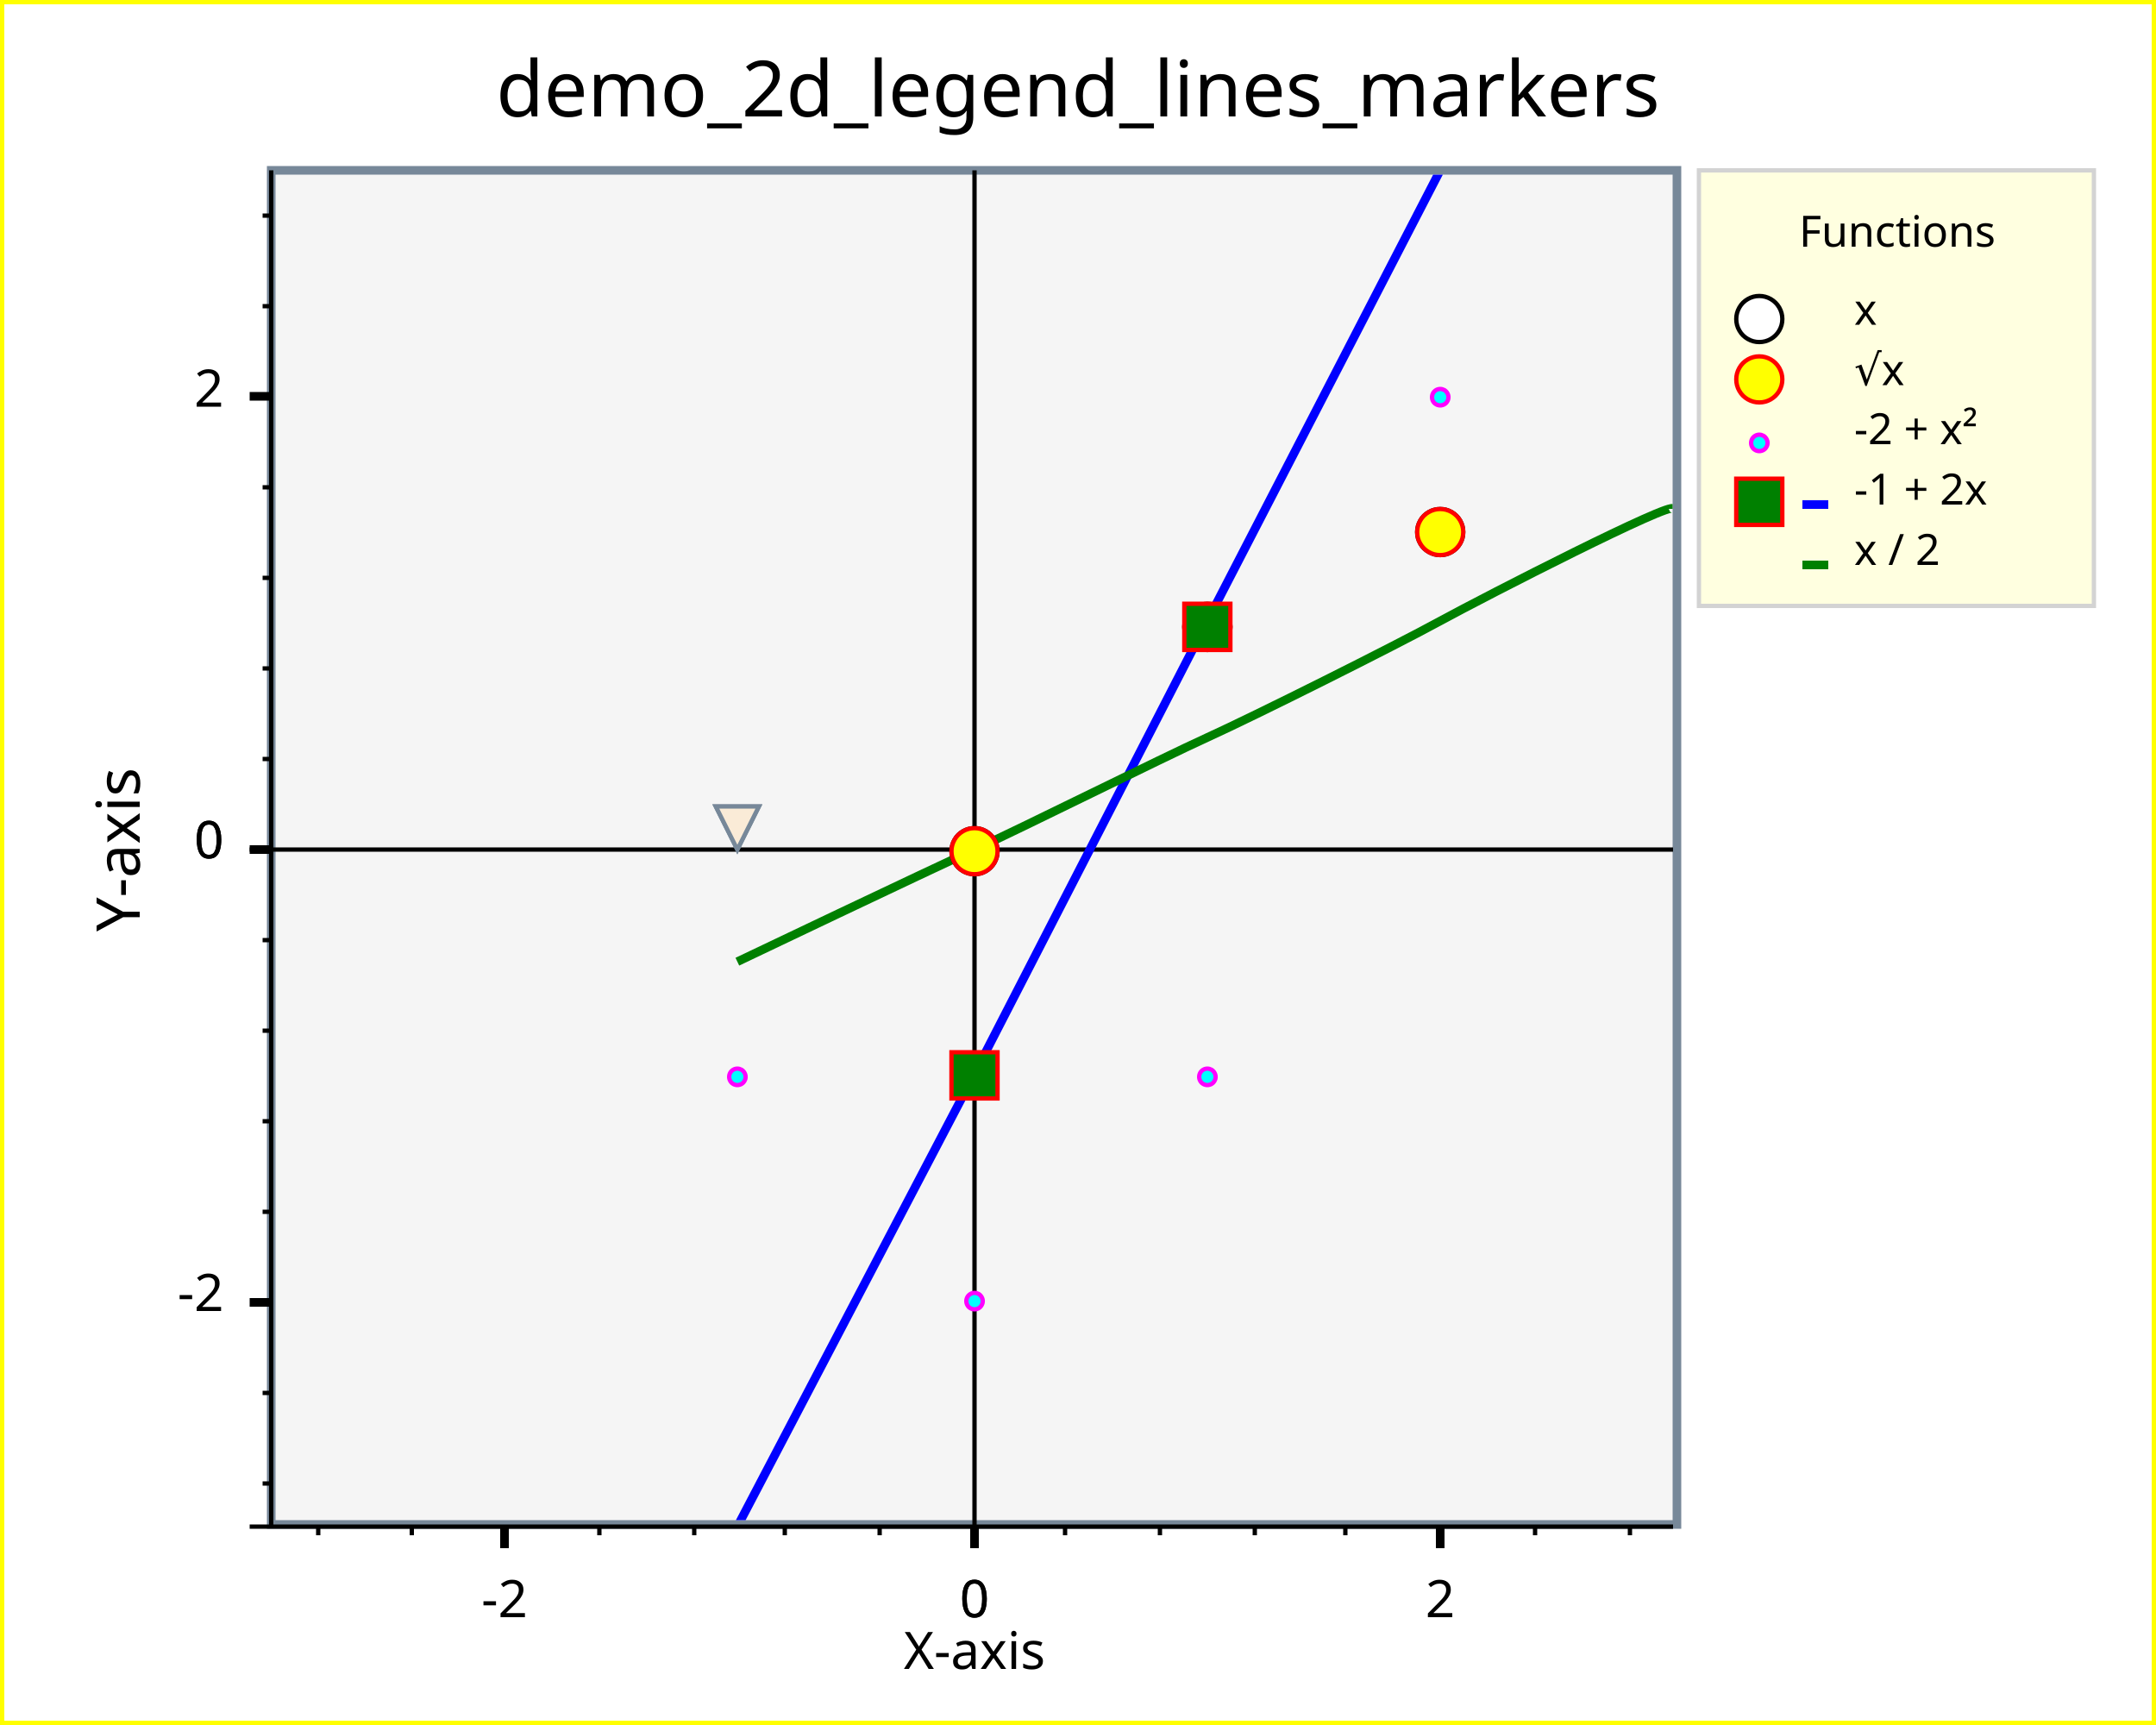
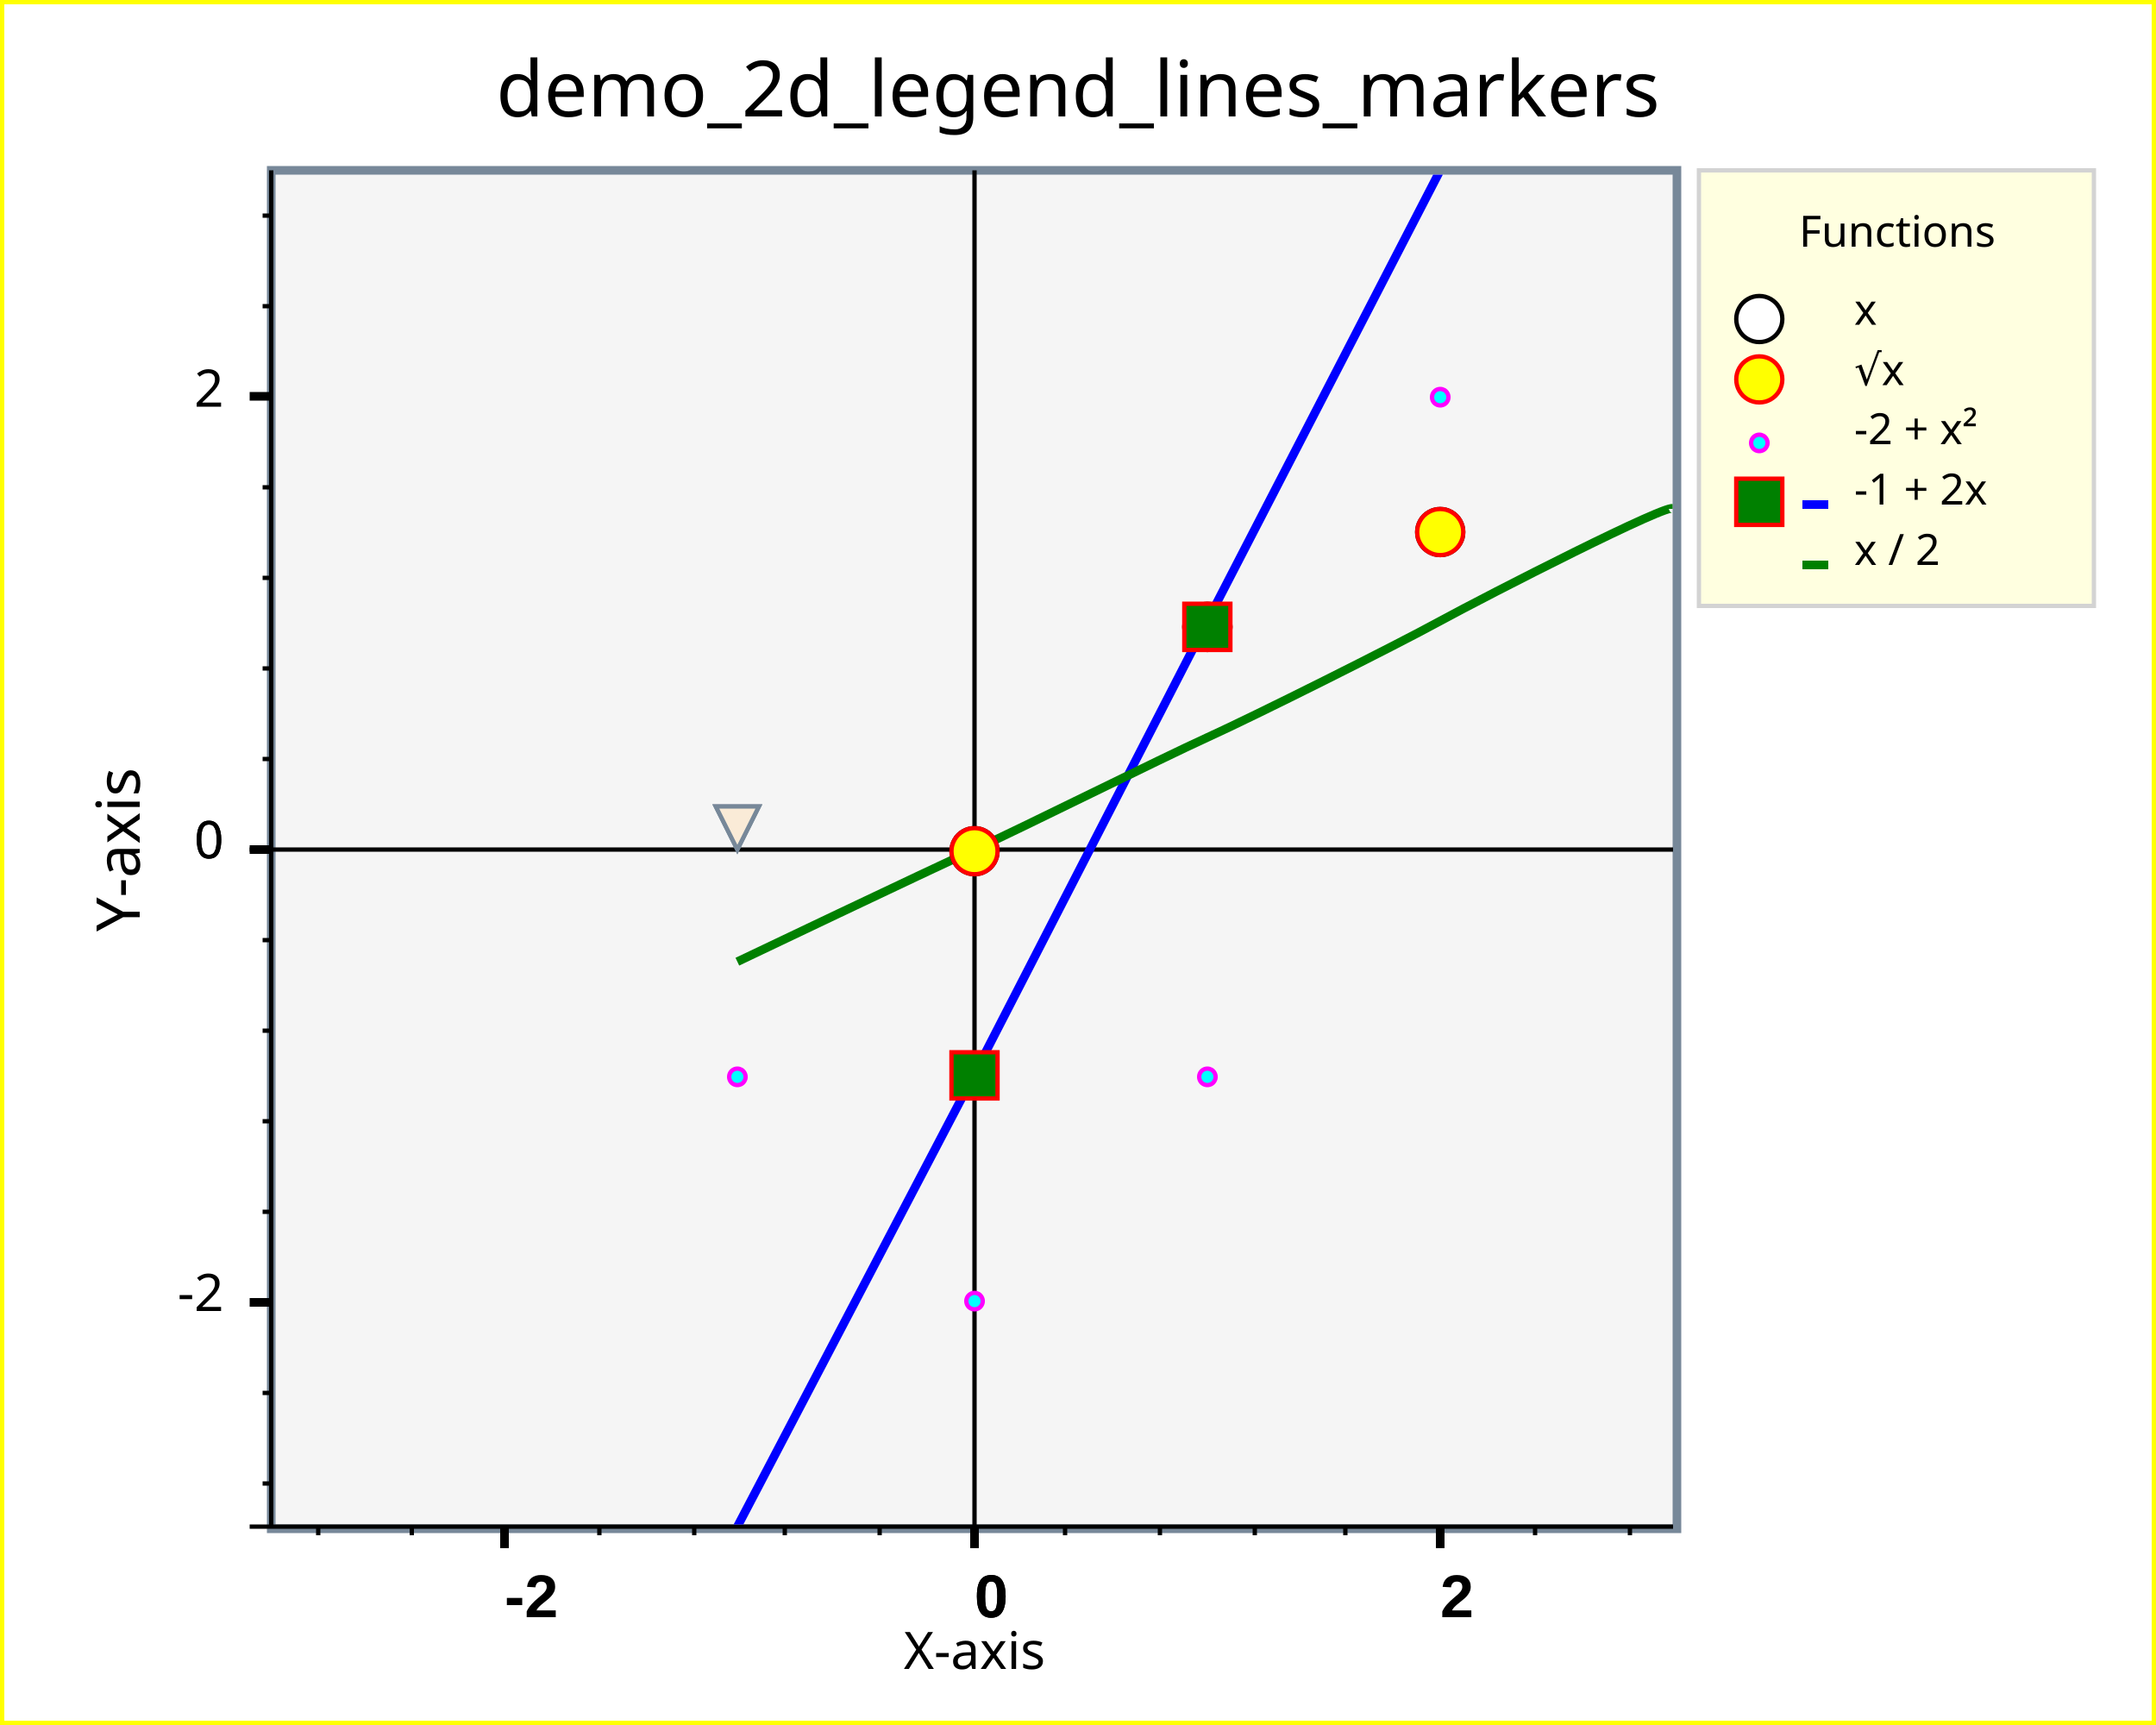
<svg xmlns="http://www.w3.org/2000/svg" width="500" height="400" version="1.1">
  <clipPath id="plot_window">
-     <rect x="63.9" y="40.5" width="324" height="312" />
+     <rect x="63.9" y="40.5" width="324" height="313" />
  </clipPath>
  <g id="imageBackground" stroke="rgb(255,255,0)" fill="rgb(255,255,255)" stroke-width="2" font-size="12" font-family="Lucida Sans Unicode">
    <rect x="0" y="0" width="500" height="400" />
  </g>
  <g id="plotBackground" stroke="rgb(119,136,153)" fill="rgb(245,245,245)" stroke-width="2" font-size="12" font-family="Lucida Sans Unicode">
-     <rect x="62.9" y="39.5" width="326" height="314" />
+     <rect x="62.9" y="39.5" width="326" height="315" />
  </g>
  <g id="yMinorGrid" stroke="rgb(200,220,255)" stroke-width="0.5" font-size="12" font-family="Lucida Sans Unicode">
</g>
  <g id="yMajorGrid" stroke="rgb(200,220,255)" stroke-width="1" font-size="12" font-family="Lucida Sans Unicode">
</g>
  <g id="xMinorGrid" stroke="rgb(200,220,255)" stroke-width="0.5" font-size="12" font-family="Lucida Sans Unicode">
</g>
  <g id="xMajorGrid" stroke="rgb(200,220,255)" stroke-width="1" font-size="12" font-family="Lucida Sans Unicode">
</g>
  <g id="yAxis" stroke="rgb(0,0,0)" stroke-width="1" font-size="12" font-family="Lucida Sans Unicode">
    <line x1="226" y1="39.5" x2="226" y2="359" />
    <line x1="62.9" y1="39.5" x2="62.9" y2="354" />
  </g>
  <g id="xAxis" stroke="rgb(0,0,0)" stroke-width="1" font-size="12" font-family="Lucida Sans Unicode">
    <line x1="57.9" y1="197" x2="388" y2="197" />
    <line x1="57.9" y1="354" x2="388" y2="354" />
  </g>
  <g id="yMinorTicks" stroke="rgb(0,0,0)" stroke-width="1" font-size="12" font-family="Lucida Sans Unicode">
    <path d="M60.9,176 L62.9,176  M60.9,155 L62.9,155  M60.9,134 L62.9,134  M60.9,113 L62.9,113  M60.9,71 L62.9,71  M60.9,50 L62.9,50  M60.9,197 L62.9,197  M60.9,218 L62.9,218  M60.9,239 L62.9,239  M60.9,260 L62.9,260  M60.9,281 L62.9,281  M60.9,302 L62.9,302  M60.9,323 L62.9,323  M60.9,344 L62.9,344  " fill="none" />
  </g>
  <g id="xMinorTicks" stroke="rgb(0,0,0)" stroke-width="1" font-size="12" font-family="Lucida Sans Unicode">
    <path d="M247,354 L247,356  M269,354 L269,356  M291,354 L291,356  M312,354 L312,356  M356,354 L356,356  M378,354 L378,356  M204,354 L204,356  M182,354 L182,356  M161,354 L161,356  M139,354 L139,356  M95.5,354 L95.5,356  M73.8,354 L73.8,356  " fill="none" />
  </g>
  <g id="yMajorTicks" stroke="rgb(0,0,0)" stroke-width="2" font-size="12" font-family="Lucida Sans Unicode">
    <path d="M57.9,197 L62.9,197  M57.9,91.9 L62.9,91.9  M57.9,197 L62.9,197  M57.9,302 L62.9,302  " fill="none" />
  </g>
  <g id="xMajorTicks" stroke="rgb(0,0,0)" stroke-width="2" font-size="12" font-family="Lucida Sans Unicode">
    <path d="M226,354 L226,359  M334,354 L334,359  M226,354 L226,359  M117,354 L117,359  " fill="none" />
  </g>
-   <g id="xTicksValues" font-size="12" font-family="Lucida Sans Unicode">
-     <text x="226" y="375" text-anchor="middle" font-size="12" font-family="Lucida Sans Unicode">0 </text>
-     <text x="334" y="375" text-anchor="middle" font-size="12" font-family="Lucida Sans Unicode">2 </text>
-     <text x="226" y="375" text-anchor="middle" font-size="12" font-family="Lucida Sans Unicode">0 </text>
-     <text x="117" y="375" text-anchor="middle" font-size="12" font-family="Lucida Sans Unicode">-2 </text>
+   <g id="xTicksValues" font-size="14" font-family="arial" font-weight="bold">
+     <text x="226" y="375">0 </text>
+     <text x="334" y="375">2 </text>
+     <text x="226" y="375">0 </text>
+     <text x="117" y="375">-2 </text>
  </g>
  <g id="yTicksValues" font-size="12" font-family="Lucida Sans Unicode">
    <text x="51.9" y="199" text-anchor="end" font-size="12" font-family="Lucida Sans Unicode">0 </text>
    <text x="51.9" y="94.3" text-anchor="end" font-size="12" font-family="Lucida Sans Unicode">2 </text>
    <text x="51.9" y="199" text-anchor="end" font-size="12" font-family="Lucida Sans Unicode">0 </text>
    <text x="51.9" y="304" text-anchor="end" font-size="12" font-family="Lucida Sans Unicode">-2 </text>
  </g>
  <g id="yLabel" font-size="12" font-family="Lucida Sans Unicode">
    <text x="32.4" y="197" text-anchor="middle" transform="rotate(-90 32.4 197)" font-size="14" font-family="Lucida Sans Unicode">Y-axis </text>
  </g>
  <g id="xLabel" font-size="12" font-family="Lucida Sans Unicode">
    <text x="226" y="387" text-anchor="middle" font-size="12" font-family="Lucida Sans Unicode">X-axis </text>
  </g>
  <g id="plotLines" stroke-width="2" font-size="12" font-family="Lucida Sans Unicode">
    <g clip-path="url(#plot_window)" stroke="rgb(0,0,255)" stroke-width="2" font-size="12" font-family="Lucida Sans Unicode">
      <path d="M171,354 L171,354  L226,249  L280,144  L334,39.5  " fill="none" />
    </g>
    <g clip-path="url(#plot_window)" stroke="rgb(0,128,0)" stroke-width="2" font-size="12" font-family="Lucida Sans Unicode">
      <path d="M171,223 S215,202 226,197 S269,176 280,171 S323,150 334,144 S388,116 388,118 " fill="none" />
    </g>
  </g>
  <g id="plotPoints" clip-path="url(#plot_window)" font-size="12" font-family="Lucida Sans Unicode">
    <g stroke="rgb(0,0,0)" fill="rgb(255,255,255)" font-size="12" font-family="Lucida Sans Unicode">
      <text x="226" y="201" text-anchor="middle" font-size="14" font-family="Lucida Sans Unicode">● </text>
      <text x="280" y="149" text-anchor="middle" font-size="14" font-family="Lucida Sans Unicode">● </text>
      <text x="334" y="127" text-anchor="middle" font-size="14" font-family="Lucida Sans Unicode">● </text>
    </g>
    <g stroke="rgb(255,0,0)" fill="rgb(255,255,0)" font-size="12" font-family="Lucida Sans Unicode">
      <text x="226" y="201" text-anchor="middle" font-size="14" font-family="Lucida Sans Unicode">● </text>
      <text x="280" y="149" text-anchor="middle" font-size="14" font-family="Lucida Sans Unicode">● </text>
      <text x="334" y="127" text-anchor="middle" font-size="14" font-family="Lucida Sans Unicode">● </text>
    </g>
    <g stroke="rgb(255,0,255)" fill="rgb(0,255,255)" font-size="12" font-family="Lucida Sans Unicode">
      <text x="171" y="251" text-anchor="middle" font-size="5" font-family="Lucida Sans Unicode">● </text>
      <text x="226" y="303" text-anchor="middle" font-size="5" font-family="Lucida Sans Unicode">● </text>
      <text x="280" y="251" text-anchor="middle" font-size="5" font-family="Lucida Sans Unicode">● </text>
      <text x="334" y="93.4" text-anchor="middle" font-size="5" font-family="Lucida Sans Unicode">● </text>
    </g>
    <g stroke="rgb(255,0,0)" fill="rgb(0,128,0)" font-size="12" font-family="Lucida Sans Unicode">
      <text x="226" y="253" text-anchor="middle" font-size="14" font-family="Lucida Sans Unicode">■ </text>
      <text x="280" y="149" text-anchor="middle" font-size="14" font-family="Lucida Sans Unicode">■ </text>
    </g>
  </g>
  <g id="limitPoints" stroke="rgb(119,136,153)" fill="rgb(250,235,215)" font-size="12" font-family="Lucida Sans Unicode">
    <polygon points=" 166,187 176,187 171,197" />
    <polygon points=" 166,187 176,187 171,197" />
  </g>
  <g id="legendBackground" stroke="rgb(211,211,211)" fill="rgb(255,255,224)" stroke-width="1" font-size="12" font-family="Lucida Sans Unicode">
    <rect x="394" y="39.5" width="91.6" height="101" />
  </g>
  <g id="legendPoints" font-size="12" font-family="Lucida Sans Unicode">
    <g stroke="rgb(0,0,0)" fill="rgb(255,255,255)" font-size="12" font-family="Lucida Sans Unicode">
      <text x="408" y="77.6" text-anchor="middle" font-size="14" font-family="Lucida Sans Unicode">● </text>
    </g>
    <g stroke="rgb(255,0,0)" fill="rgb(255,255,0)" font-size="12" font-family="Lucida Sans Unicode">
      <text x="408" y="91.6" text-anchor="middle" font-size="14" font-family="Lucida Sans Unicode">● </text>
    </g>
    <g stroke="rgb(255,0,255)" fill="rgb(0,255,255)" font-size="12" font-family="Lucida Sans Unicode">
      <text x="408" y="104" text-anchor="middle" font-size="5" font-family="Lucida Sans Unicode">● </text>
    </g>
    <g stroke="rgb(255,0,0)" fill="rgb(0,128,0)" font-size="12" font-family="Lucida Sans Unicode">
      <text x="408" y="120" text-anchor="middle" font-size="14" font-family="Lucida Sans Unicode">■ </text>
    </g>
  </g>
  <g id="legendLines" font-size="12" font-family="Lucida Sans Unicode">
    <g stroke="rgb(0,0,255)" stroke-width="2" font-size="12" font-family="Lucida Sans Unicode">
      <line x1="418" y1="117" x2="424" y2="117" />
    </g>
    <g stroke="rgb(0,128,0)" stroke-width="2" font-size="12" font-family="Lucida Sans Unicode">
      <line x1="418" y1="131" x2="424" y2="131" />
    </g>
  </g>
  <g id="legendText" font-size="12" font-family="Lucida Sans Unicode">
    <text x="440" y="57.2" text-anchor="middle" font-size="10" font-family="Lucida Sans Unicode" font-weight="normal" textLength="55.2">Functions </text>
    <text x="430" y="75.3" font-size="10" font-family="Lucida Sans Unicode" font-weight="normal" textLength="6">x </text>
    <text x="430" y="89.3" font-size="10" font-family="Lucida Sans Unicode" font-weight="normal" textLength="13.8">√x </text>
    <text x="430" y="103" font-size="10" font-family="Lucida Sans Unicode" font-weight="normal" textLength="43.8">-2 + x² </text>
    <text x="430" y="117" font-size="10" font-family="Lucida Sans Unicode" font-weight="normal" textLength="42">-1 + 2x </text>
    <text x="430" y="131" font-size="10" font-family="Lucida Sans Unicode" font-weight="normal" textLength="30">x / 2 </text>
  </g>
  <g id="title" font-size="12" font-family="Lucida Sans Unicode">
    <text x="250" y="27" text-anchor="middle" font-size="18" font-family="Lucida Sans Unicode" font-weight="normal">demo_2d_legend_lines_markers </text>
  </g>
  <g id="plotXValues" font-size="12" font-family="Lucida Sans Unicode">
</g>
  <g id="plotYValues" font-size="12" font-family="Lucida Sans Unicode">
</g>
</svg>
